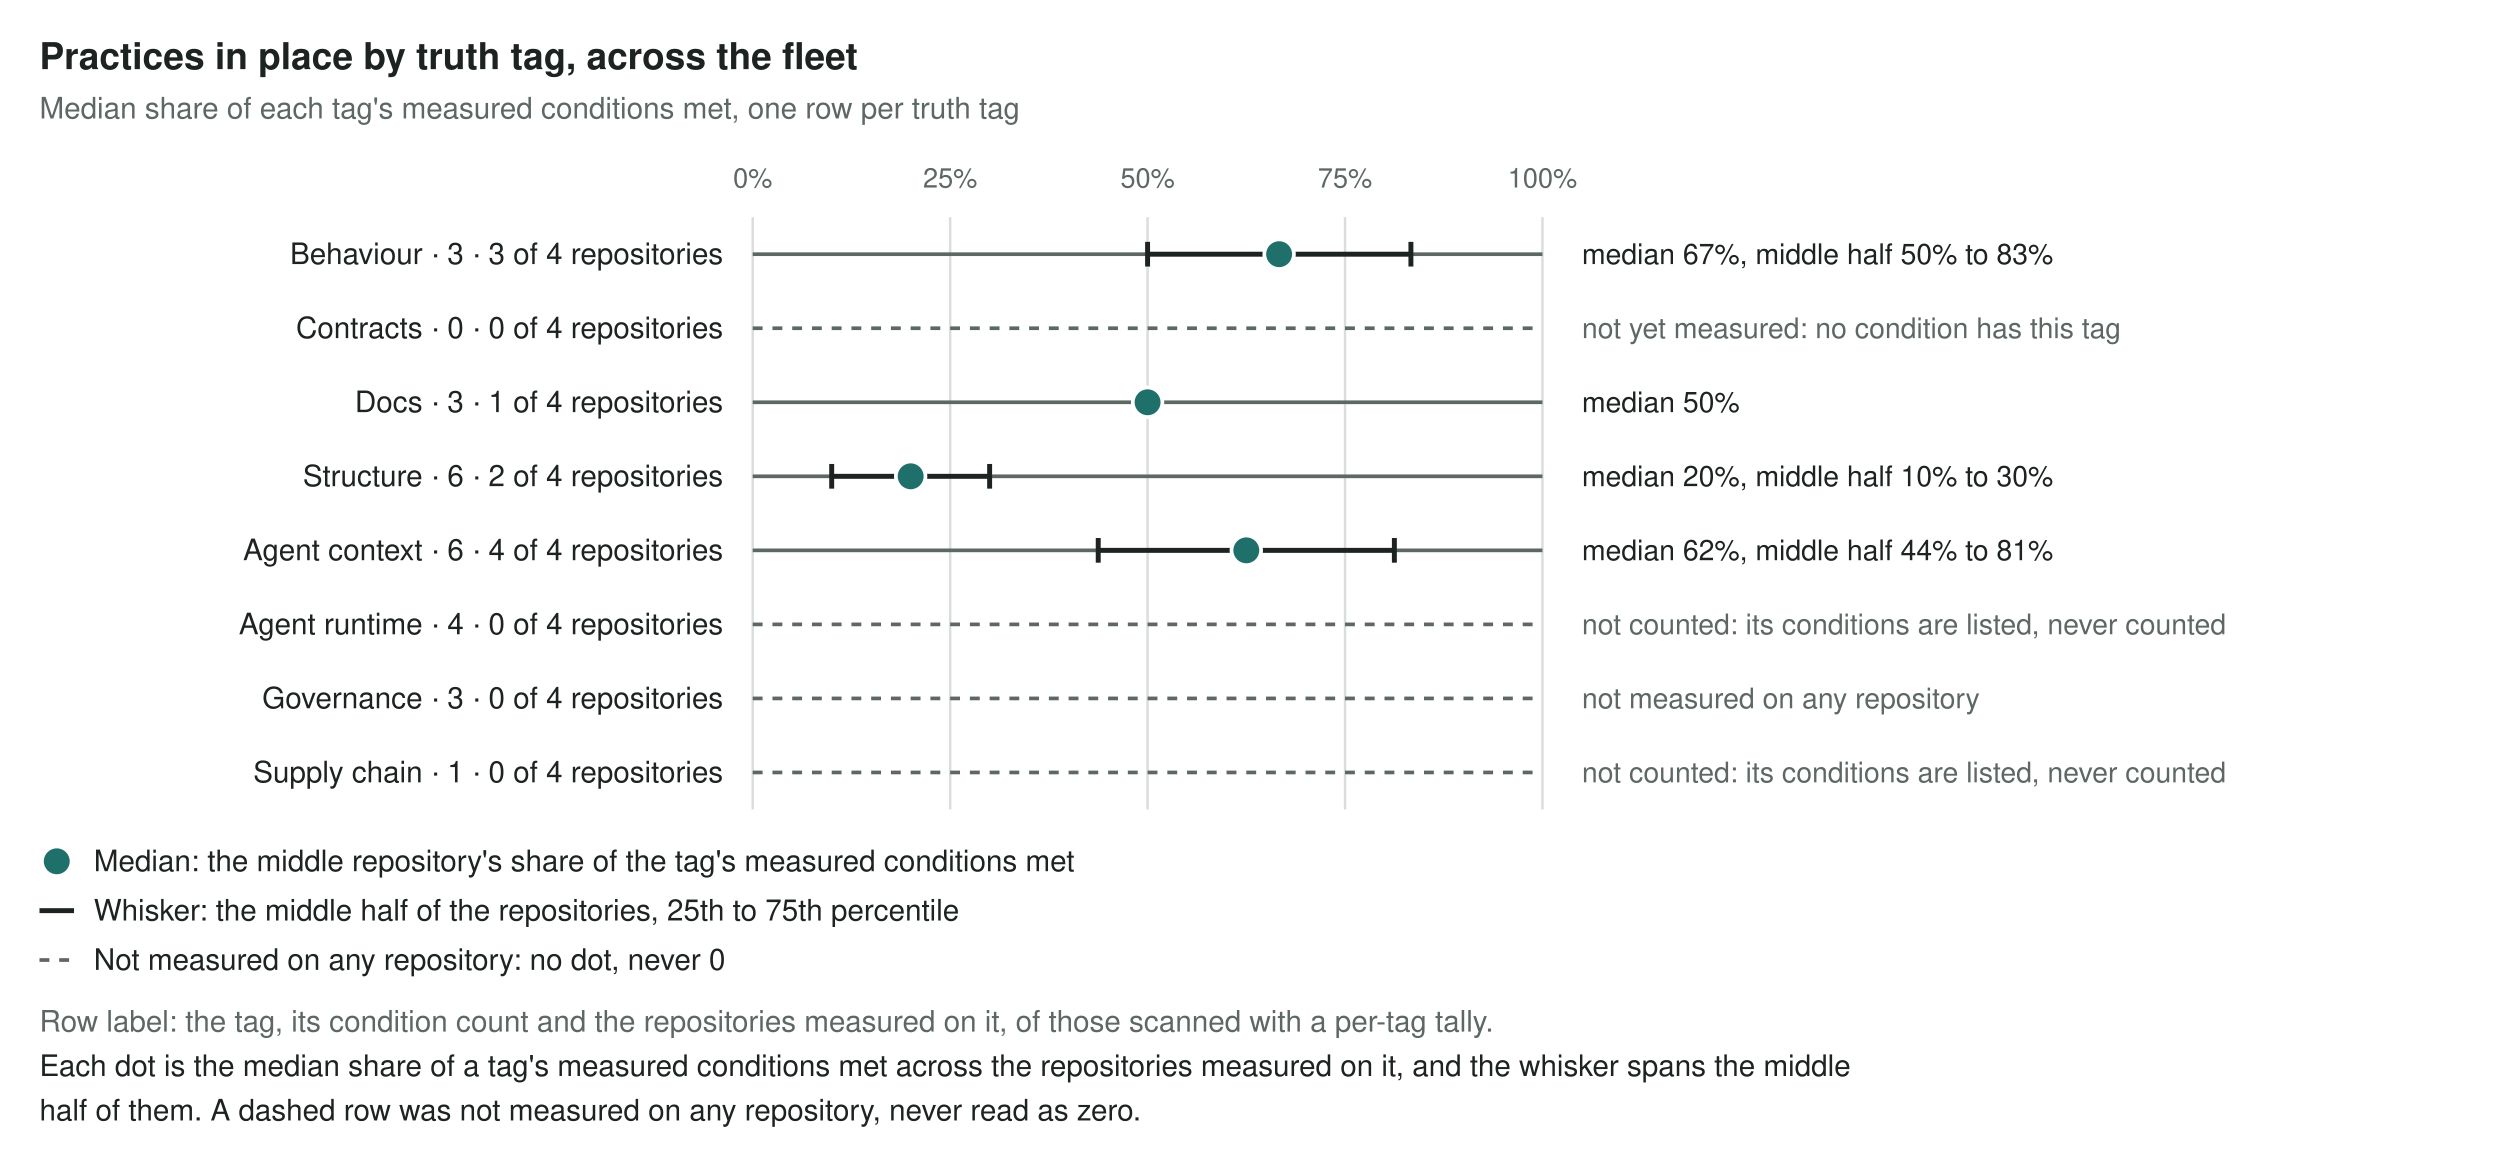
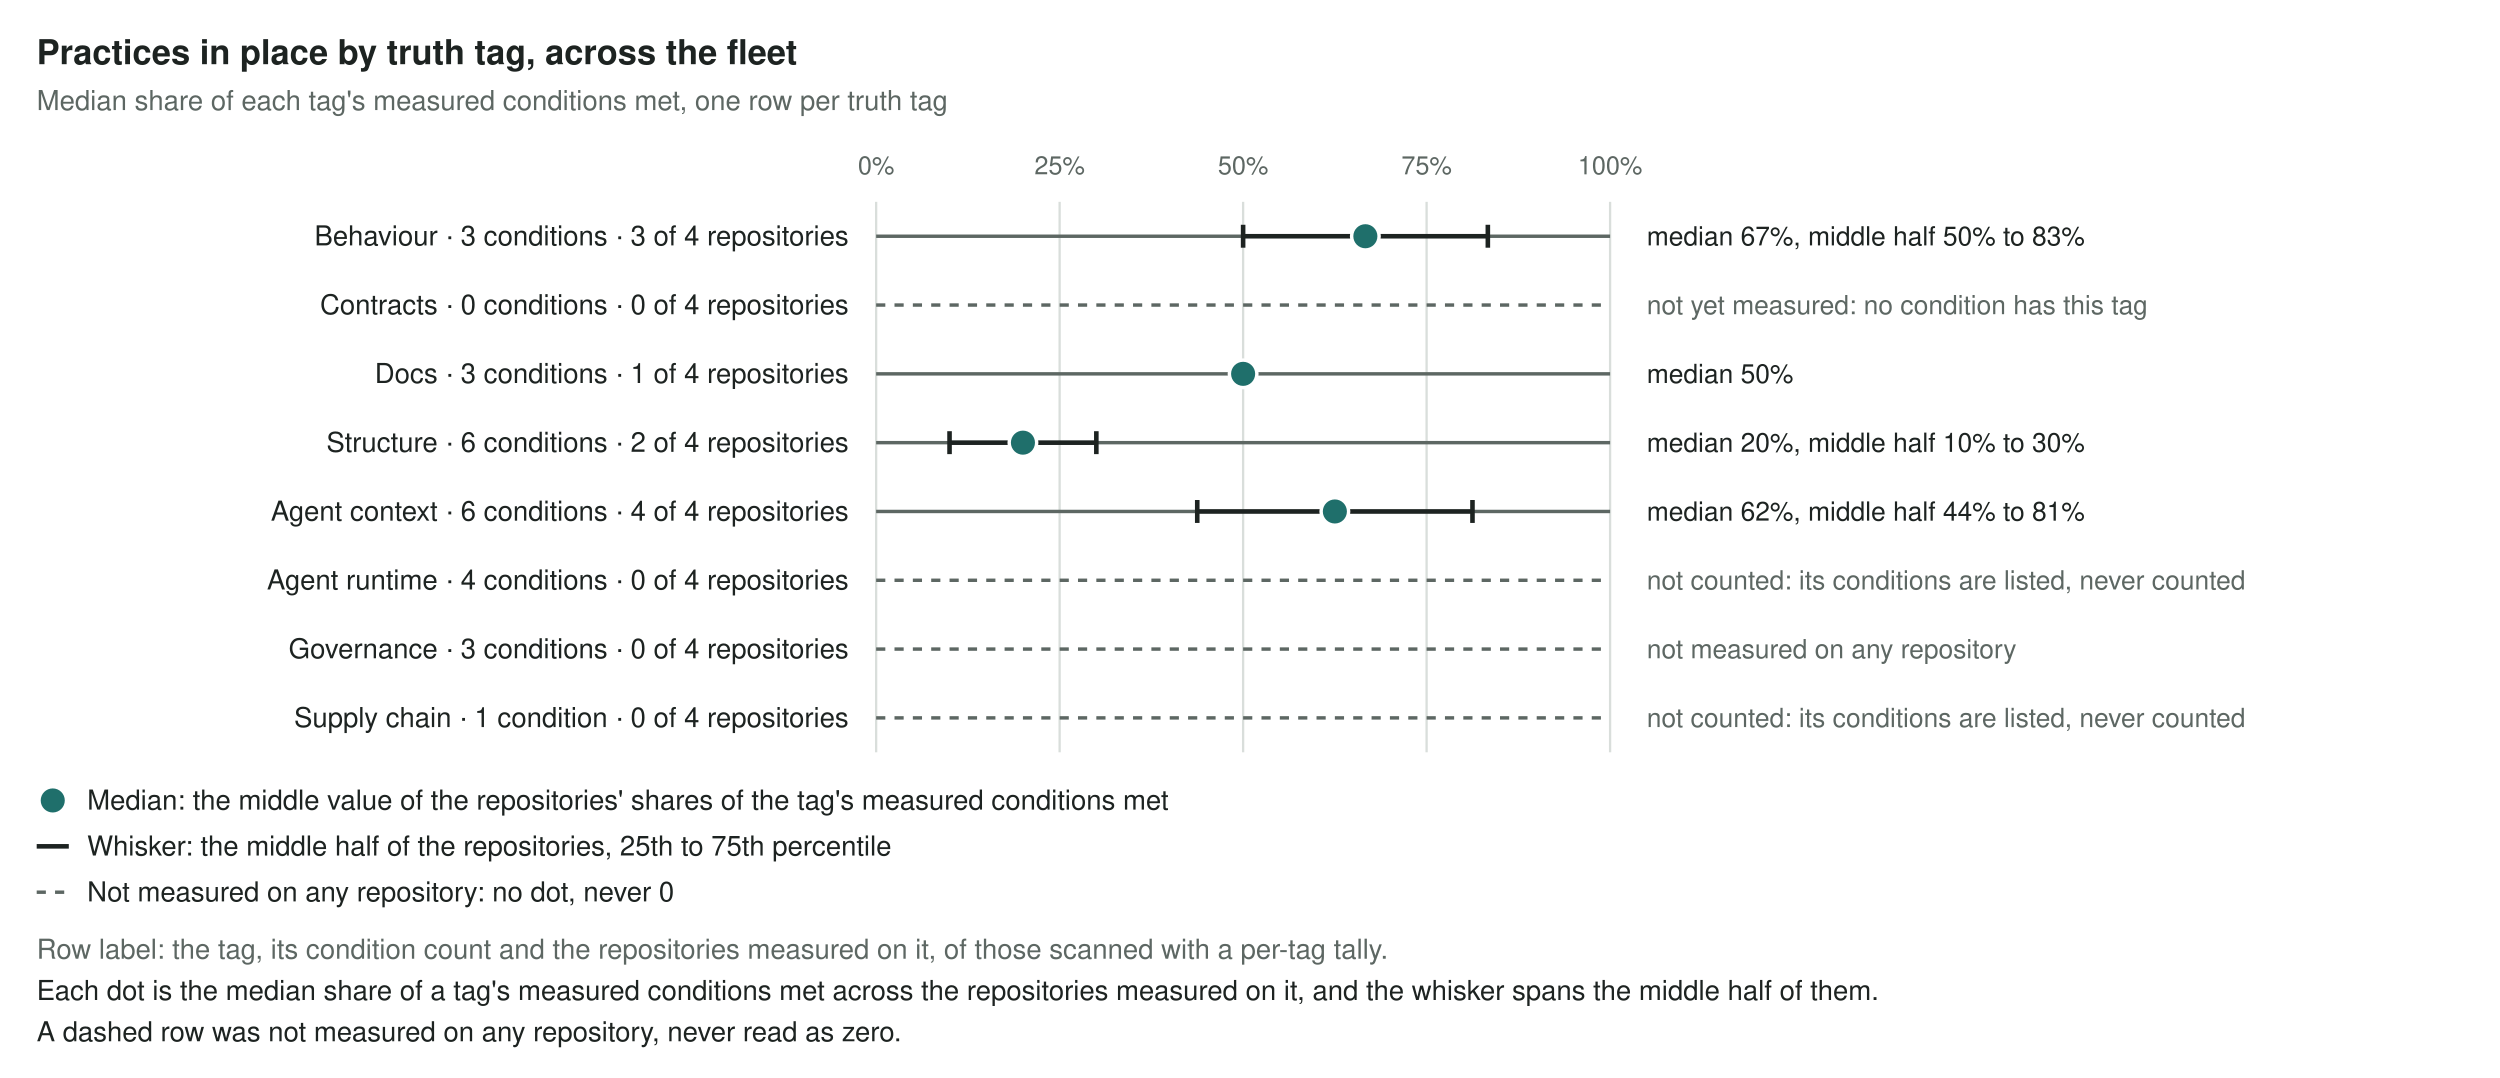
- <svg xmlns="http://www.w3.org/2000/svg" viewBox="0 0 1013 470" width="1013" height="470" role="img">
+ <svg xmlns="http://www.w3.org/2000/svg" viewBox="0 0 1090 470" width="1090" height="470" role="img">
  <style>text { font-family: -apple-system, BlinkMacSystemFont, "Segoe UI", Helvetica, Arial, sans-serif; }.t-bg,.f-bg{fill:#ffffff}.s-bg{stroke:#ffffff}.t-fg,.f-fg{fill:#1d2321}.s-fg{stroke:#1d2321}.t-muted,.f-muted{fill:#5d6763}.s-muted{stroke:#5d6763}.t-rule,.f-rule{fill:#d9dedb}.s-rule{stroke:#d9dedb}.t-accent,.f-accent{fill:#1f6f6b}.s-accent{stroke:#1f6f6b}.t-bad,.f-bad{fill:#b33a2e}.s-bad{stroke:#b33a2e}.t-warn,.f-warn{fill:#b7791f}.s-warn{stroke:#b7791f}.t-unk,.f-unk{fill:#9aa39f}.s-unk{stroke:#9aa39f}@media (prefers-color-scheme: dark){.t-bg,.f-bg{fill:#1a201e}.s-bg{stroke:#1a201e}.t-fg,.f-fg{fill:#e6ebe8}.s-fg{stroke:#e6ebe8}.t-muted,.f-muted{fill:#9aa5a0}.s-muted{stroke:#9aa5a0}.t-rule,.f-rule{fill:#2c3532}.s-rule{stroke:#2c3532}.t-accent,.f-accent{fill:#5fb8b1}.s-accent{stroke:#5fb8b1}.t-bad,.f-bad{fill:#ec7a6c}.s-bad{stroke:#ec7a6c}.t-warn,.f-warn{fill:#e0a84a}.s-warn{stroke:#e0a84a}.t-unk,.f-unk{fill:#5f6a66}.s-unk{stroke:#5f6a66}}</style>
  <defs />
-   <rect x="0" y="0" width="1013" height="470" class="f-bg" />
+   <rect x="0" y="0" width="1090" height="470" class="f-bg" />
  <text x="16.0" y="28.0" font-size="15" text-anchor="start" class="t-fg" font-weight="600">Practices in place by truth tag, across the fleet</text>
  <text x="16.0" y="48.0" font-size="12" text-anchor="start" class="t-muted">Median share of each tag's measured conditions met, one row per truth tag</text>
-   <text x="305.0" y="76.0" font-size="11" text-anchor="middle" class="t-muted">0%</text>
-   <text x="385.0" y="76.0" font-size="11" text-anchor="middle" class="t-muted">25%</text>
-   <text x="465.0" y="76.0" font-size="11" text-anchor="middle" class="t-muted">50%</text>
-   <text x="545.0" y="76.0" font-size="11" text-anchor="middle" class="t-muted">75%</text>
-   <text x="625.0" y="76.0" font-size="11" text-anchor="middle" class="t-muted">100%</text>
-   <line x1="305.0" y1="88.0" x2="305.0" y2="328.0" class="s-rule" stroke-width="1" />
-   <line x1="385.0" y1="88.0" x2="385.0" y2="328.0" class="s-rule" stroke-width="1" />
-   <line x1="465.0" y1="88.0" x2="465.0" y2="328.0" class="s-rule" stroke-width="1" />
-   <line x1="545.0" y1="88.0" x2="545.0" y2="328.0" class="s-rule" stroke-width="1" />
-   <line x1="625.0" y1="88.0" x2="625.0" y2="328.0" class="s-rule" stroke-width="1" />
+   <text x="382.0" y="76.0" font-size="11" text-anchor="middle" class="t-muted">0%</text>
+   <text x="462.0" y="76.0" font-size="11" text-anchor="middle" class="t-muted">25%</text>
+   <text x="542.0" y="76.0" font-size="11" text-anchor="middle" class="t-muted">50%</text>
+   <text x="622.0" y="76.0" font-size="11" text-anchor="middle" class="t-muted">75%</text>
+   <text x="702.0" y="76.0" font-size="11" text-anchor="middle" class="t-muted">100%</text>
+   <line x1="382.0" y1="88.0" x2="382.0" y2="328.0" class="s-rule" stroke-width="1" />
+   <line x1="462.0" y1="88.0" x2="462.0" y2="328.0" class="s-rule" stroke-width="1" />
+   <line x1="542.0" y1="88.0" x2="542.0" y2="328.0" class="s-rule" stroke-width="1" />
+   <line x1="622.0" y1="88.0" x2="622.0" y2="328.0" class="s-rule" stroke-width="1" />
+   <line x1="702.0" y1="88.0" x2="702.0" y2="328.0" class="s-rule" stroke-width="1" />
  <g data-tag="behaviour" data-state="share">
-     <text x="293.0" y="107.0" font-size="12" text-anchor="end" class="t-fg">Behaviour · 3 · 3 of 4 repositories</text>
-     <line x1="305.0" y1="103.0" x2="625.0" y2="103.0" class="s-muted" stroke-width="1.5" />
+     <text x="370.0" y="107.0" font-size="12" text-anchor="end" class="t-fg">Behaviour · 3 conditions · 3 of 4 repositories</text>
+     <line x1="382.0" y1="103.0" x2="702.0" y2="103.0" class="s-muted" stroke-width="1.5" />
    <g data-mark="whisker" class="s-fg" stroke-width="2">
-       <line x1="465.0" y1="103.0" x2="571.7" y2="103.0" />
-       <line x1="465.0" y1="98.0" x2="465.0" y2="108.0" />
-       <line x1="571.7" y1="98.0" x2="571.7" y2="108.0" />
+       <line x1="542.0" y1="103.0" x2="648.7" y2="103.0" />
+       <line x1="542.0" y1="98.0" x2="542.0" y2="108.0" />
+       <line x1="648.7" y1="98.0" x2="648.7" y2="108.0" />
    </g>
-     <circle cx="518.3" cy="103.0" r="6.0" class="f-accent s-bg" stroke-width="1.5" data-mark="dot" />
-     <text x="641.0" y="107.0" font-size="11.5" text-anchor="start" class="t-fg">median 67%, middle half 50% to 83%</text>
+     <circle cx="595.3" cy="103.0" r="6.0" class="f-accent s-bg" stroke-width="1.5" data-mark="dot" />
+     <text x="718.0" y="107.0" font-size="11.5" text-anchor="start" class="t-fg">median 67%, middle half 50% to 83%</text>
  </g>
  <g data-tag="contracts" data-state="none">
-     <text x="293.0" y="137.0" font-size="12" text-anchor="end" class="t-fg">Contracts · 0 · 0 of 4 repositories</text>
-     <line x1="305.0" y1="133.0" x2="625.0" y2="133.0" class="s-muted" stroke-width="1.5" stroke-dasharray="4 4" data-mark="dashed" />
-     <text x="641.0" y="137.0" font-size="11.5" text-anchor="start" class="t-muted">not yet measured: no condition has this tag</text>
+     <text x="370.0" y="137.0" font-size="12" text-anchor="end" class="t-fg">Contracts · 0 conditions · 0 of 4 repositories</text>
+     <line x1="382.0" y1="133.0" x2="702.0" y2="133.0" class="s-muted" stroke-width="1.5" stroke-dasharray="4 4" data-mark="dashed" />
+     <text x="718.0" y="137.0" font-size="11.5" text-anchor="start" class="t-muted">not yet measured: no condition has this tag</text>
  </g>
  <g data-tag="docs" data-state="share">
-     <text x="293.0" y="167.0" font-size="12" text-anchor="end" class="t-fg">Docs · 3 · 1 of 4 repositories</text>
-     <line x1="305.0" y1="163.0" x2="625.0" y2="163.0" class="s-muted" stroke-width="1.5" />
-     <circle cx="465.0" cy="163.0" r="6.0" class="f-accent s-bg" stroke-width="1.5" data-mark="dot" />
-     <text x="641.0" y="167.0" font-size="11.5" text-anchor="start" class="t-fg">median 50%</text>
+     <text x="370.0" y="167.0" font-size="12" text-anchor="end" class="t-fg">Docs · 3 conditions · 1 of 4 repositories</text>
+     <line x1="382.0" y1="163.0" x2="702.0" y2="163.0" class="s-muted" stroke-width="1.5" />
+     <circle cx="542.0" cy="163.0" r="6.0" class="f-accent s-bg" stroke-width="1.5" data-mark="dot" />
+     <text x="718.0" y="167.0" font-size="11.5" text-anchor="start" class="t-fg">median 50%</text>
  </g>
  <g data-tag="structure" data-state="share">
-     <text x="293.0" y="197.0" font-size="12" text-anchor="end" class="t-fg">Structure · 6 · 2 of 4 repositories</text>
-     <line x1="305.0" y1="193.0" x2="625.0" y2="193.0" class="s-muted" stroke-width="1.5" />
+     <text x="370.0" y="197.0" font-size="12" text-anchor="end" class="t-fg">Structure · 6 conditions · 2 of 4 repositories</text>
+     <line x1="382.0" y1="193.0" x2="702.0" y2="193.0" class="s-muted" stroke-width="1.5" />
    <g data-mark="whisker" class="s-fg" stroke-width="2">
-       <line x1="337.0" y1="193.0" x2="401.0" y2="193.0" />
-       <line x1="337.0" y1="188.0" x2="337.0" y2="198.0" />
-       <line x1="401.0" y1="188.0" x2="401.0" y2="198.0" />
+       <line x1="414.0" y1="193.0" x2="478.0" y2="193.0" />
+       <line x1="414.0" y1="188.0" x2="414.0" y2="198.0" />
+       <line x1="478.0" y1="188.0" x2="478.0" y2="198.0" />
    </g>
-     <circle cx="369.0" cy="193.0" r="6.0" class="f-accent s-bg" stroke-width="1.5" data-mark="dot" />
-     <text x="641.0" y="197.0" font-size="11.5" text-anchor="start" class="t-fg">median 20%, middle half 10% to 30%</text>
+     <circle cx="446.0" cy="193.0" r="6.0" class="f-accent s-bg" stroke-width="1.5" data-mark="dot" />
+     <text x="718.0" y="197.0" font-size="11.5" text-anchor="start" class="t-fg">median 20%, middle half 10% to 30%</text>
  </g>
  <g data-tag="agent_context" data-state="share">
-     <text x="293.0" y="227.0" font-size="12" text-anchor="end" class="t-fg">Agent context · 6 · 4 of 4 repositories</text>
-     <line x1="305.0" y1="223.0" x2="625.0" y2="223.0" class="s-muted" stroke-width="1.5" />
+     <text x="370.0" y="227.0" font-size="12" text-anchor="end" class="t-fg">Agent context · 6 conditions · 4 of 4 repositories</text>
+     <line x1="382.0" y1="223.0" x2="702.0" y2="223.0" class="s-muted" stroke-width="1.5" />
    <g data-mark="whisker" class="s-fg" stroke-width="2">
-       <line x1="445.0" y1="223.0" x2="565.0" y2="223.0" />
-       <line x1="445.0" y1="218.0" x2="445.0" y2="228.0" />
-       <line x1="565.0" y1="218.0" x2="565.0" y2="228.0" />
+       <line x1="522.0" y1="223.0" x2="642.0" y2="223.0" />
+       <line x1="522.0" y1="218.0" x2="522.0" y2="228.0" />
+       <line x1="642.0" y1="218.0" x2="642.0" y2="228.0" />
    </g>
-     <circle cx="505.0" cy="223.0" r="6.0" class="f-accent s-bg" stroke-width="1.5" data-mark="dot" />
-     <text x="641.0" y="227.0" font-size="11.5" text-anchor="start" class="t-fg">median 62%, middle half 44% to 81%</text>
+     <circle cx="582.0" cy="223.0" r="6.0" class="f-accent s-bg" stroke-width="1.5" data-mark="dot" />
+     <text x="718.0" y="227.0" font-size="11.5" text-anchor="start" class="t-fg">median 62%, middle half 44% to 81%</text>
  </g>
  <g data-tag="agent_runtime" data-state="listed">
-     <text x="293.0" y="257.0" font-size="12" text-anchor="end" class="t-fg">Agent runtime · 4 · 0 of 4 repositories</text>
-     <line x1="305.0" y1="253.0" x2="625.0" y2="253.0" class="s-muted" stroke-width="1.5" stroke-dasharray="4 4" data-mark="dashed" />
-     <text x="641.0" y="257.0" font-size="11.5" text-anchor="start" class="t-muted">not counted: its conditions are listed, never counted</text>
+     <text x="370.0" y="257.0" font-size="12" text-anchor="end" class="t-fg">Agent runtime · 4 conditions · 0 of 4 repositories</text>
+     <line x1="382.0" y1="253.0" x2="702.0" y2="253.0" class="s-muted" stroke-width="1.5" stroke-dasharray="4 4" data-mark="dashed" />
+     <text x="718.0" y="257.0" font-size="11.5" text-anchor="start" class="t-muted">not counted: its conditions are listed, never counted</text>
  </g>
  <g data-tag="governance" data-state="not_measured">
-     <text x="293.0" y="287.0" font-size="12" text-anchor="end" class="t-fg">Governance · 3 · 0 of 4 repositories</text>
-     <line x1="305.0" y1="283.0" x2="625.0" y2="283.0" class="s-muted" stroke-width="1.5" stroke-dasharray="4 4" data-mark="dashed" />
-     <text x="641.0" y="287.0" font-size="11.5" text-anchor="start" class="t-muted">not measured on any repository</text>
+     <text x="370.0" y="287.0" font-size="12" text-anchor="end" class="t-fg">Governance · 3 conditions · 0 of 4 repositories</text>
+     <line x1="382.0" y1="283.0" x2="702.0" y2="283.0" class="s-muted" stroke-width="1.5" stroke-dasharray="4 4" data-mark="dashed" />
+     <text x="718.0" y="287.0" font-size="11.5" text-anchor="start" class="t-muted">not measured on any repository</text>
  </g>
  <g data-tag="supply_chain" data-state="listed">
-     <text x="293.0" y="317.0" font-size="12" text-anchor="end" class="t-fg">Supply chain · 1 · 0 of 4 repositories</text>
-     <line x1="305.0" y1="313.0" x2="625.0" y2="313.0" class="s-muted" stroke-width="1.5" stroke-dasharray="4 4" data-mark="dashed" />
-     <text x="641.0" y="317.0" font-size="11.5" text-anchor="start" class="t-muted">not counted: its conditions are listed, never counted</text>
+     <text x="370.0" y="317.0" font-size="12" text-anchor="end" class="t-fg">Supply chain · 1 condition · 0 of 4 repositories</text>
+     <line x1="382.0" y1="313.0" x2="702.0" y2="313.0" class="s-muted" stroke-width="1.5" stroke-dasharray="4 4" data-mark="dashed" />
+     <text x="718.0" y="317.0" font-size="11.5" text-anchor="start" class="t-muted">not counted: its conditions are listed, never counted</text>
  </g>
  <circle cx="23.0" cy="349.0" r="6.0" class="f-accent s-bg" stroke-width="1.5" />
-   <text x="38.0" y="353.0" font-size="12" text-anchor="start" class="t-fg">Median: the middle repository's share of the tag's measured conditions met</text>
+   <text x="38.0" y="353.0" font-size="12" text-anchor="start" class="t-fg">Median: the middle value of the repositories' shares of the tag's measured conditions met</text>
  <line x1="16.0" y1="369.0" x2="30.0" y2="369.0" class="s-fg" stroke-width="2" />
  <text x="38.0" y="373.0" font-size="12" text-anchor="start" class="t-fg">Whisker: the middle half of the repositories, 25th to 75th percentile</text>
  <line x1="16.0" y1="389.0" x2="30.0" y2="389.0" class="s-muted" stroke-width="1.5" stroke-dasharray="4 4" />
  <text x="38.0" y="393.0" font-size="12" text-anchor="start" class="t-fg">Not measured on any repository: no dot, never 0</text>
  <text x="16.0" y="418.0" font-size="12" text-anchor="start" class="t-muted">Row label: the tag, its condition count and the repositories measured on it, of those scanned with a per-tag tally.</text>
-   <text x="16.0" y="436.0" font-size="12" text-anchor="start" class="t-fg">Each dot is the median share of a tag's measured conditions met across the repositories measured on it, and the whisker spans the middle</text>
-   <text x="16.0" y="454.0" font-size="12" text-anchor="start" class="t-fg">half of them. A dashed row was not measured on any repository, never read as zero.</text>
+   <text x="16.0" y="436.0" font-size="12" text-anchor="start" class="t-fg">Each dot is the median share of a tag's measured conditions met across the repositories measured on it, and the whisker spans the middle half of them.</text>
+   <text x="16.0" y="454.0" font-size="12" text-anchor="start" class="t-fg">A dashed row was not measured on any repository, never read as zero.</text>
</svg>
